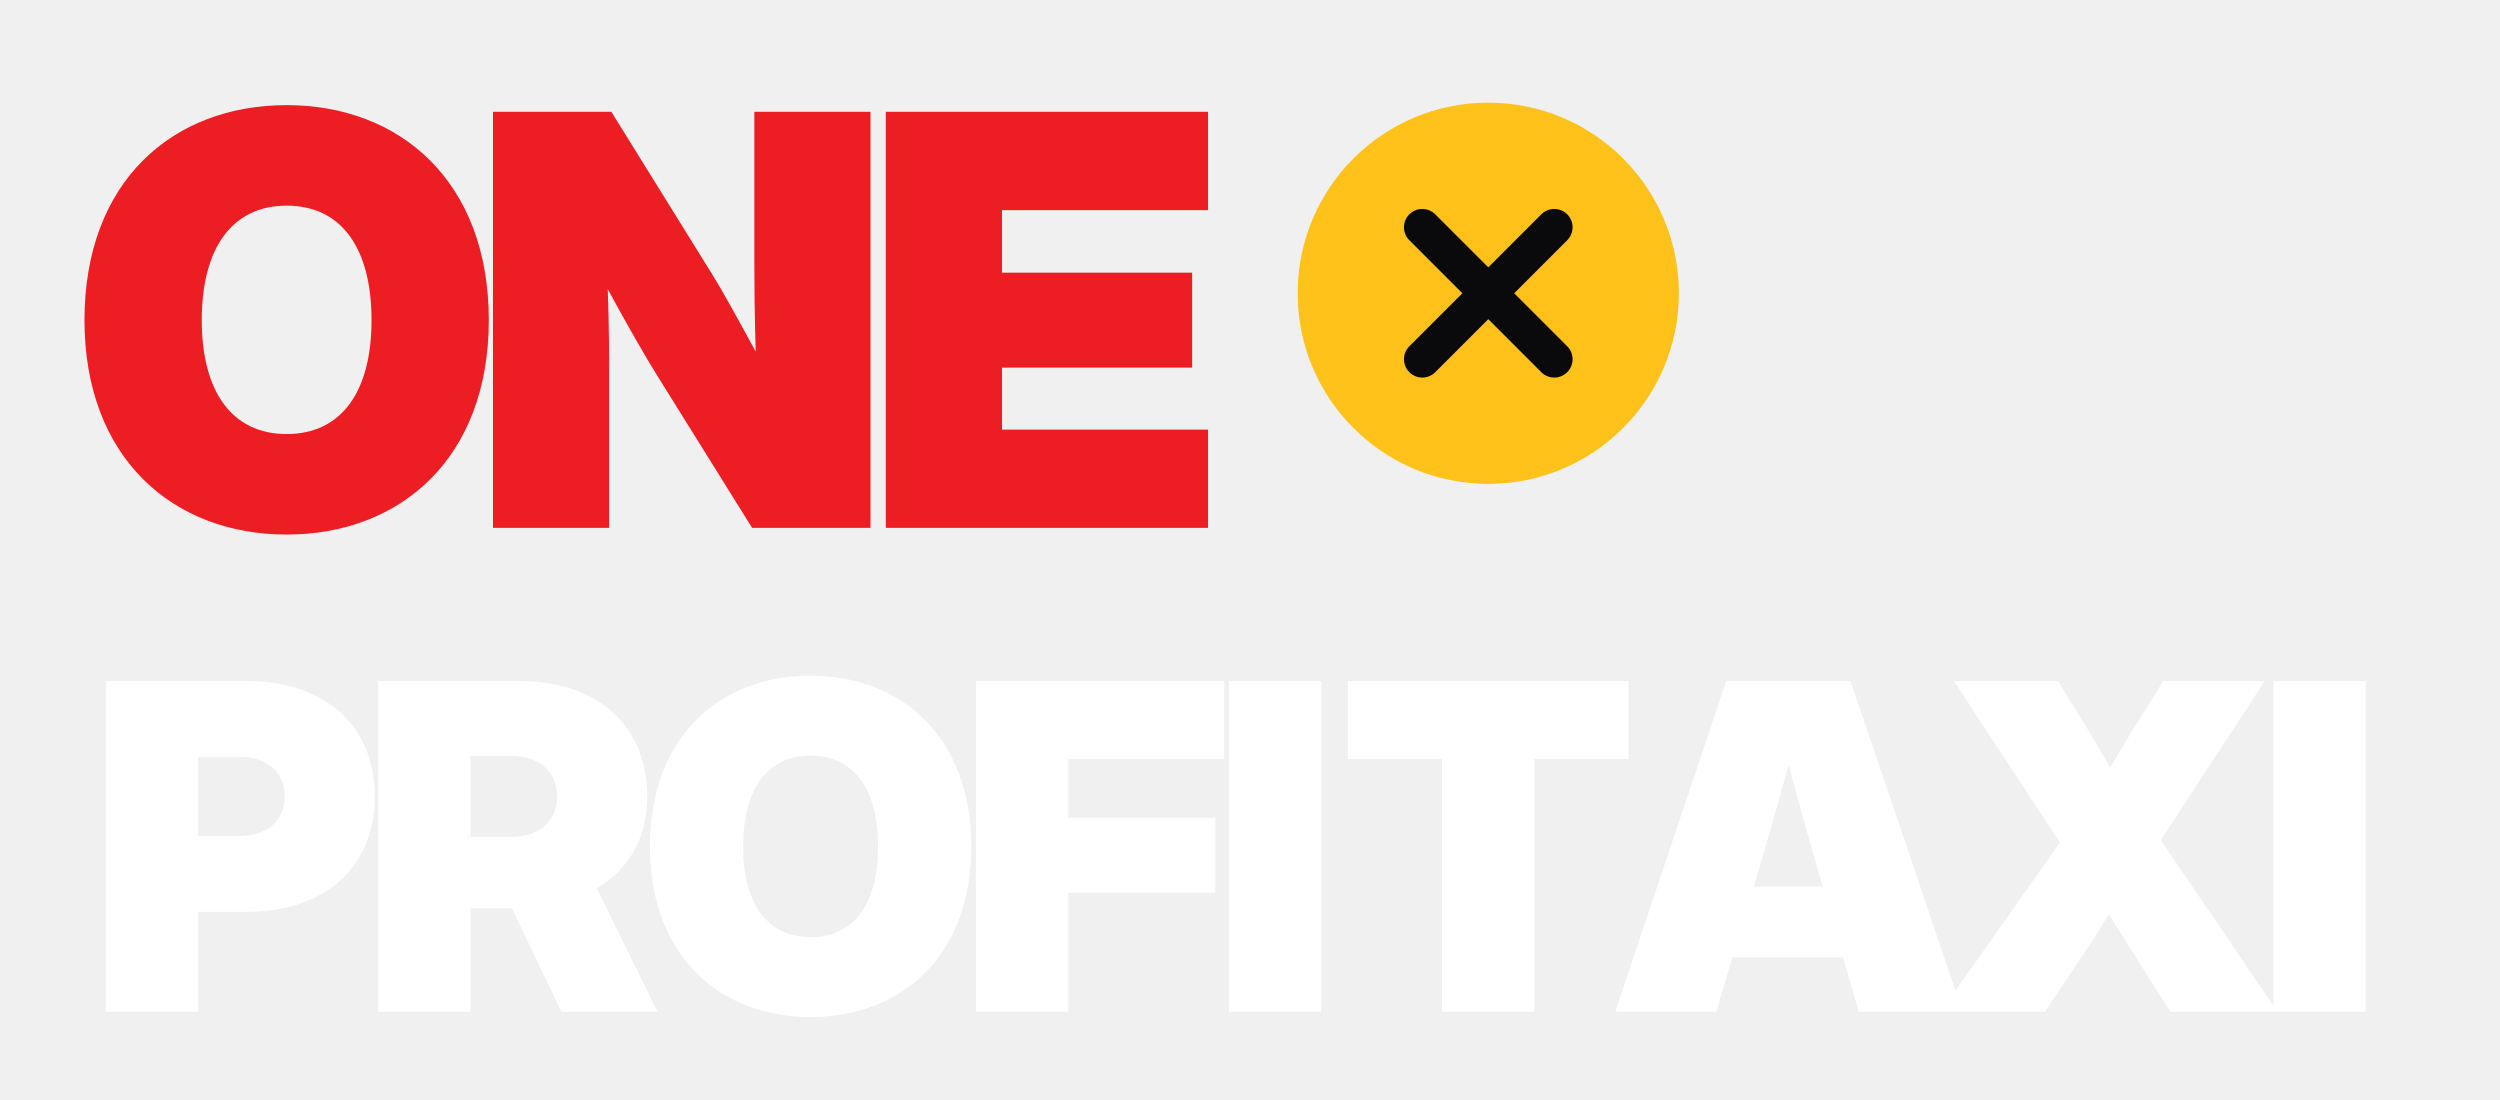
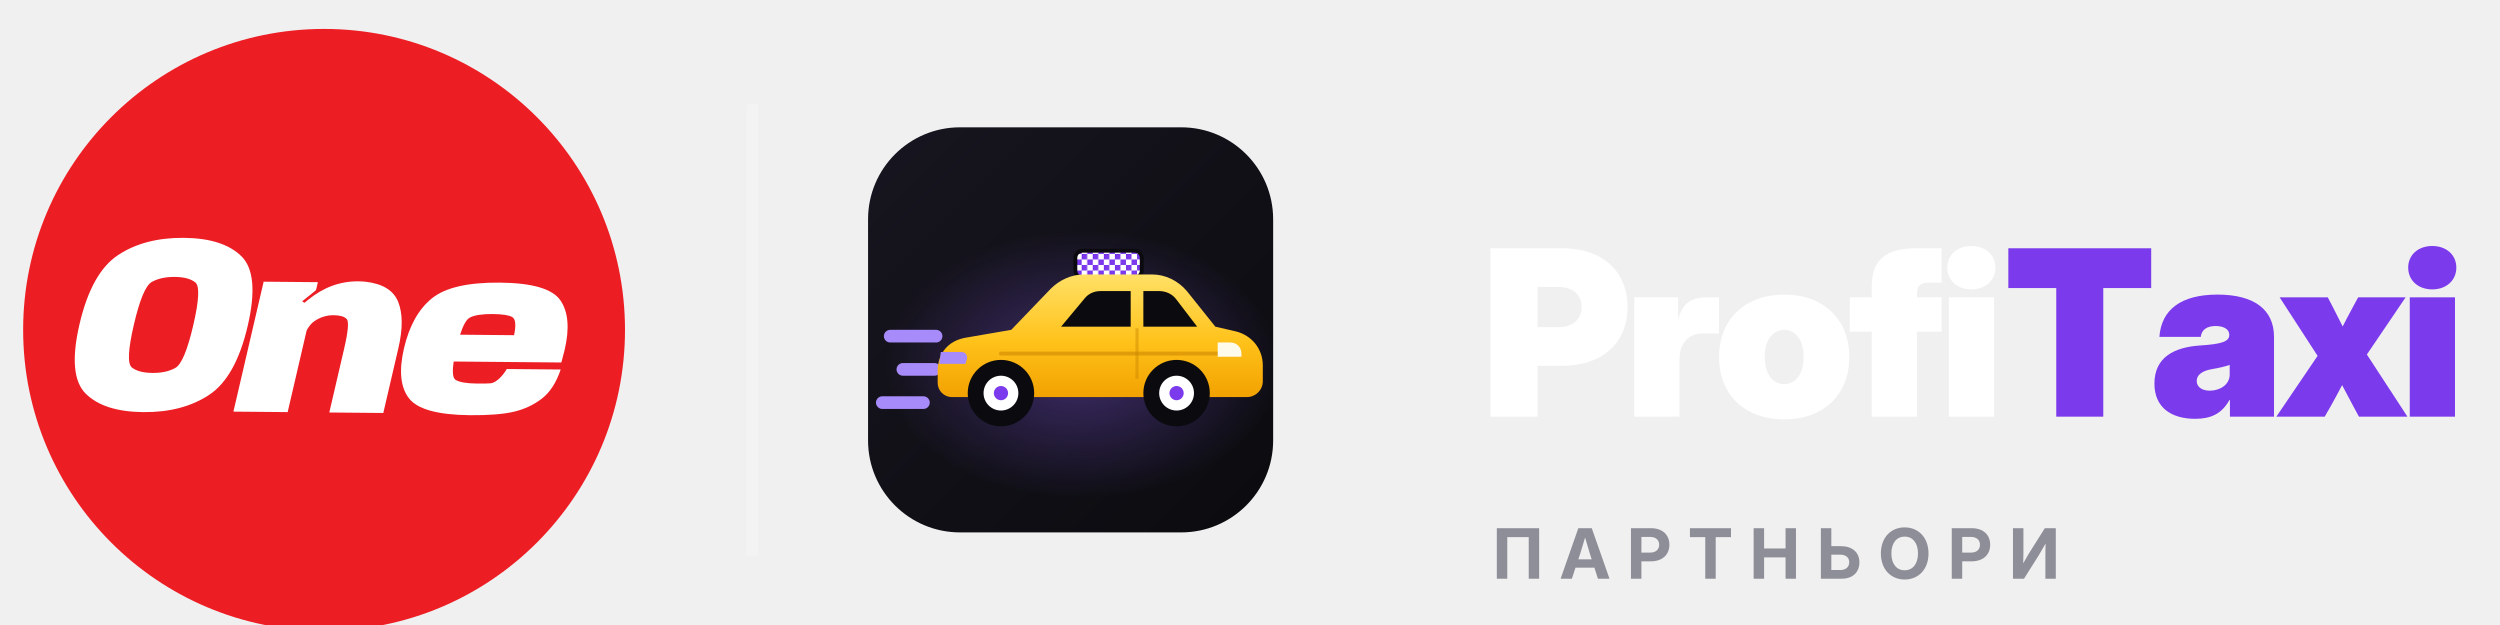
- <svg xmlns="http://www.w3.org/2000/svg" viewBox="0 0 341 150">
-   <path d="M39.098 72.914C54.522 72.914 66.672 62.593 66.672 43.664C66.672 24.697 54.522 14.338 39.098 14.338C23.597 14.338 11.523 24.697 11.523 43.664C11.523 62.479 23.597 72.914 39.098 72.914ZM39.098 59.203C31.671 59.203 27.52 53.452 27.52 43.664C27.52 33.838 31.671 28.049 39.098 28.049C46.562 28.049 50.676 33.838 50.676 43.664C50.676 53.452 46.562 59.203 39.098 59.203Z M67.242 72.0H83.086V51.281C83.086 48.996 83.086 44.54 82.896 39.437C85.562 44.35 88.075 48.729 89.675 51.281L102.586 72.0H118.734V15.252H102.891V36.047C102.891 38.751 102.929 43.359 103.081 47.968C100.872 43.893 98.549 39.665 97.216 37.532L83.391 15.252H67.242Z M120.828 72.0H164.779V58.594H136.672V50.139H162.608V37.189H136.672V28.658H164.779V15.252H120.828Z" fill="#ED1D24" />
-   <path d="M14.422 138.0H27.016V124.377H33.585C44.362 124.377 51.113 118.292 51.113 108.635C51.113 98.978 44.362 92.893 33.585 92.893H14.422ZM27.016 114.023V103.246H32.646C36.431 103.246 38.822 105.335 38.822 108.635C38.822 111.935 36.431 114.023 32.646 114.023Z M51.595 138.0H64.188V123.893H69.819L76.57 138.0H89.679L81.414 121.168C85.804 118.564 88.286 114.235 88.286 108.635C88.286 98.978 81.535 92.893 70.758 92.893H51.595ZM64.188 114.145V103.125H69.819C73.604 103.125 75.995 105.335 75.995 108.635C75.995 111.935 73.604 114.145 69.819 114.145Z M110.564 138.727C122.825 138.727 132.482 130.522 132.482 115.477C132.482 100.4 122.825 92.166 110.564 92.166C98.243 92.166 88.646 100.4 88.646 115.477C88.646 130.432 98.243 138.727 110.564 138.727ZM110.564 127.828C104.661 127.828 101.361 123.257 101.361 115.477C101.361 107.666 104.661 103.064 110.564 103.064C116.498 103.064 119.768 107.666 119.768 115.477C119.768 123.257 116.498 127.828 110.564 127.828Z M133.115 138.0H145.709V121.773H165.78V111.541H145.709V103.549H166.991V92.893H133.115Z M180.218 92.893H167.624V138.0H180.218Z" fill="#FFFFFF" />
-   <path d="M183.851 103.549H196.687V138.0H209.28V103.549H222.116V92.893H183.851Z M220.327 138.0H234.102L236.312 130.583H251.388L253.537 138.0H267.705L252.417 92.893H235.464ZM239.218 120.896 239.339 120.502C240.974 115.053 242.487 109.785 243.971 104.306C245.424 109.785 246.907 115.053 248.481 120.502L248.603 120.896Z M264.705 138.0H278.934L284.11 130.25C285.352 128.403 286.502 126.557 287.652 124.71C288.803 126.557 289.953 128.403 291.134 130.25L296.038 138.0H310.66L294.736 114.599L308.904 92.893H295.069L291.406 98.766C290.165 100.733 288.984 102.731 287.834 104.699C286.684 102.731 285.533 100.733 284.322 98.766L280.72 92.893H266.521L280.962 114.932Z M322.676 92.893H310.082V138.0H322.676Z" fill="#FFFFFF" />
-   <g transform="translate(203,40)">
-     <circle r="26" fill="#FFC21A" />
-     <path d="M-9 -9 L9 9 M9 -9 L-9 9" stroke="#0A0A0C" stroke-width="5" stroke-linecap="round" />
+ <svg xmlns="http://www.w3.org/2000/svg" viewBox="6 18 432 108">
+   <defs>
+     <linearGradient id="pbg" x1="0" y1="0" x2="1" y2="1">
+       <stop offset="0" stop-color="#17151F" />
+       <stop offset="1" stop-color="#0B0B0F" />
+     </linearGradient>
+     <linearGradient id="pcar" x1="0" y1="0" x2="0" y2="1">
+       <stop offset="0" stop-color="#FFE066" />
+       <stop offset=".55" stop-color="#FFC21A" />
+       <stop offset="1" stop-color="#F2A100" />
+     </linearGradient>
+     <radialGradient id="pglow" cx=".5" cy=".5" r=".5">
+       <stop offset="0" stop-color="#8B5CF6" stop-opacity=".38" />
+       <stop offset="1" stop-color="#8B5CF6" stop-opacity="0" />
+     </radialGradient>
+     <pattern id="pchk" width="14" height="14" patternUnits="userSpaceOnUse">
+       <rect width="14" height="14" fill="#FFFFFF" />
+       <rect width="7" height="7" fill="#7C3AED" />
+       <rect x="7" y="7" width="7" height="7" fill="#7C3AED" />
+     </pattern>
+   </defs>
+   <circle cx="62" cy="75" r="52" fill="#ED1D24" />
+   <g fill="#fff" transform="translate(62,75) scale(0.1274) translate(-500,-470)">
+     <path d="M 267.242 528.414 C 279.723 528.527 290.094 526.242 298.363 521.559 C 306.629 516.871 314.699 497.602 322.574 463.75 C 330.469 429.797 331.391 410.414 325.332 405.598 C 319.277 400.781 310.008 398.316 297.531 398.203 C 284.941 398.086 274.516 400.375 266.25 405.059 C 257.98 409.746 249.898 429.066 242.004 463.016 C 234.129 496.867 233.223 516.203 239.277 521.02 C 245.332 525.836 254.656 528.301 267.242 528.414 M 254.883 581.57 C 219.398 581.25 193.379 572.953 176.832 556.684 C 160.281 540.414 157.426 508.969 168.27 462.348 C 179.113 415.727 196.551 384.465 220.586 368.562 C 244.617 352.664 274.375 344.875 309.859 345.195 C 345.23 345.516 371.223 353.812 387.828 370.082 C 404.43 386.355 407.312 417.797 396.469 464.418 C 385.625 511.043 368.16 542.305 344.074 558.203 C 319.984 574.105 290.254 581.891 254.883 581.57 " />
+     <path d="M 527.324 495.066 C 532.734 471.809 533.84 458.523 530.641 455.223 C 527.438 451.922 521.551 450.23 512.98 450.152 C 503.539 450.066 494.809 452.766 486.793 458.246 C 482.785 460.988 479.312 465.172 476.371 470.801 L 450.609 581.562 L 377.039 580.895 L 418.031 404.652 L 491.602 405.32 L 489.32 415.121 C 489.137 415.914 488.648 416.602 487.859 417.191 L 470.223 431.312 L 473.355 433.277 L 474.145 432.688 C 475.504 431.512 476.918 430.332 478.391 429.156 C 499.168 412.285 521.82 403.957 546.344 404.18 C 549.707 404.211 553.035 404.391 556.332 404.719 C 579.629 407.41 594.379 416.57 600.586 432.199 C 606.789 447.832 606.879 468.613 600.848 494.547 L 580.336 582.742 L 507.09 582.078 Z M 527.324 495.066 " />
+     <path d="M 757.707 477.223 C 760.605 463.363 759.746 455.145 755.125 452.574 C 750.504 450.004 741.68 448.66 728.66 448.539 C 714.336 448.41 703.949 450.051 697.5 453.465 C 693.02 455.906 688.672 463.602 684.465 476.559 Z M 820.934 523.773 C 814.965 541.477 806.539 554.566 795.652 563.047 C 784.762 571.531 772.172 577.492 757.891 580.93 C 743.496 584.371 723.551 585.977 698.051 585.746 C 654.211 585.348 626.574 577.707 615.141 562.82 C 603.598 547.938 601.348 525.352 608.391 495.059 C 615.438 464.773 627.961 442.246 645.969 427.48 C 663.973 412.715 694.785 405.531 738.406 405.926 C 782.137 406.324 809.438 414.234 820.312 429.656 C 831.188 445.082 833.195 467.547 826.336 497.039 L 821.84 514.258 L 675.84 512.934 C 673.719 527.195 674.562 535.488 678.375 537.805 C 683.496 541.027 693.383 542.699 708.031 542.836 C 716.496 542.91 722.422 542.793 725.812 542.477 C 729.203 542.16 732.883 540.234 736.863 536.699 C 740.836 533.164 744.5 528.637 747.852 523.109 Z M 820.934 523.773 " />
  </g>
+   <path d="M136 36 V114" stroke="#FFFFFF" stroke-opacity=".22" stroke-width="2" />
+   <g transform="translate(156,40)">
+     <clipPath id="u2">
+       <rect width="70" height="70" rx="15.89" />
+     </clipPath>
+     <g clip-path="url(#u2)">
+       <rect width="70" height="70" fill="url(#pbg)" />
+       <g transform="scale(0.1367)">
+         <ellipse cx="270" cy="300" rx="250" ry="170" fill="url(#pglow)" />
+         <g transform="translate(18,6)">
+           <g stroke="#A78BFA" stroke-linecap="round">
+             <path d="M10 258h58" stroke-width="16" />
+             <path d="M26 300h40" stroke-width="16" />
+             <path d="M0 342h52" stroke-width="16" />
+           </g>
+           <rect x="244" y="150" width="84" height="34" rx="9" fill="url(#pchk)" />
+           <rect x="244" y="150" width="84" height="34" rx="9" fill="none" stroke="#0B0B0F" stroke-width="5" />
+           <path d="M70 324c0-22 13-38 35-42l58-10 50-52c11-11 26-18 42-18h86c17 0 33 8 44 21l36 45 26 6c20 5 34 22 34 43v20c0 11-9 20-20 20H88c-10 0-18-8-18-18z" transform="translate(0,-22)" fill="url(#pcar)" />
+           <g transform="translate(0,-22)">
+             <path d="M226 268l30-36c5-6 12-9 20-9h38v45z" fill="#0B0B0F" />
+             <path d="M330 223h20c9 0 17 4 22 11l26 34h-68z" fill="#0B0B0F" />
+             <path d="M150 302h296" stroke="#C98400" stroke-width="5" stroke-linecap="round" opacity=".55" />
+             <path d="M322 270v64" stroke="#C98400" stroke-width="4" opacity=".45" />
+             <path d="M74 300h26c5 0 8 4 7 9l-2 6H72z" fill="#A78BFA" />
+             <path d="M424 288h16c8 0 14 6 14 14v4h-30z" fill="#FFFBEA" />
+             <circle cx="150" cy="352" r="42" fill="#0B0B0F" />
+             <circle cx="150" cy="352" r="22" fill="#FFFFFF" />
+             <circle cx="150" cy="352" r="9" fill="#7C3AED" />
+             <circle cx="372" cy="352" r="42" fill="#0B0B0F" />
+             <circle cx="372" cy="352" r="22" fill="#FFFFFF" />
+             <circle cx="372" cy="352" r="9" fill="#7C3AED" />
+           </g>
+         </g>
+       </g>
+     </g>
+   </g>
+   <path d="M263.562 90.0H271.688V81.211H275.926C282.879 81.211 287.234 77.285 287.234 71.055C287.234 64.824 282.879 60.898 275.926 60.898H263.562ZM271.688 74.531V67.578H275.32C277.762 67.578 279.305 68.926 279.305 71.055C279.305 73.184 277.762 74.531 275.32 74.531Z M288.398 90.0H296.21V80.117C296.21 77.363 297.753 75.625 300.195 75.625H303.046V69.375H301.093C298.261 69.375 296.757 70.352 296.015 73.125H295.976V69.375H288.398Z M314.307 90.469C321.026 90.469 325.557 86.289 325.557 79.688C325.557 73.105 321.026 68.906 314.307 68.906C307.608 68.906 303.057 73.105 303.057 79.688C303.057 86.309 307.608 90.469 314.307 90.469ZM314.307 84.375C312.452 84.375 310.948 82.793 310.948 79.688C310.948 76.582 312.452 75.0 314.307 75.0C316.163 75.0 317.666 76.582 317.666 79.688C317.666 82.793 316.163 84.375 314.307 84.375Z M341.505 69.375H337.248V68.906C337.248 67.402 337.814 66.836 339.357 66.836H341.505V60.898H337.209C331.818 60.898 329.435 62.93 329.435 67.539V69.375H325.646V75.312H329.435V90.0H337.248V75.312H341.505Z M342.766 90.0H350.579V69.375H342.766ZM346.653 68.008C349.095 68.008 350.813 66.445 350.813 64.238C350.813 62.051 349.095 60.508 346.653 60.508C344.212 60.508 342.493 62.051 342.493 64.238C342.493 66.445 344.212 68.008 346.653 68.008Z" fill="#FFFFFF" />
+   <path d="M353.04 67.773H361.321V90.0H369.446V67.773H377.727V60.898H353.04Z M385.316 90.371C387.953 90.371 389.887 89.57 391.254 87.109H391.332V90.0H398.949V76.211C398.949 71.523 395.551 68.906 389.184 68.906C382.855 68.906 379.477 71.523 379.145 76.211H386.293C386.43 75.0 387.328 74.336 388.871 74.336C390.297 74.336 391.215 74.922 391.215 75.82V75.898C391.215 77.031 389.848 77.461 386.215 77.695C381.762 77.988 378.285 79.688 378.285 84.297C378.285 88.398 381.176 90.371 385.316 90.371ZM387.855 85.508C386.527 85.508 385.59 84.883 385.59 83.828C385.59 82.773 386.566 82.07 388.168 81.797C389.613 81.543 390.512 81.328 391.293 81.055V82.695C391.293 84.531 389.535 85.508 387.855 85.508Z M399.351 90.0H407.71L408.784 88.125C409.527 86.816 410.113 85.684 410.718 84.551C411.304 85.684 411.909 86.816 412.613 88.125L413.628 90.0H422.007L414.995 79.258L421.695 69.375H413.491L412.476 71.25C411.851 72.383 411.323 73.418 410.816 74.414C410.327 73.418 409.8 72.383 409.214 71.25L408.238 69.375H399.917L406.48 79.492Z M422.409 90.0H430.221V69.375H422.409ZM426.295 68.008C428.737 68.008 430.455 66.445 430.455 64.238C430.455 62.051 428.737 60.508 426.295 60.508C423.854 60.508 422.135 62.051 422.135 64.238C422.135 66.445 423.854 68.008 426.295 68.008Z" fill="#7C3AED" />
+   <path d="M271.963 109.27H264.65V118.0H266.455V110.816H270.164V118.0H271.963Z M275.672 118.0H277.617L278.25 116.096H281.514L282.123 118.0H284.121L281.057 109.27H278.736ZM278.736 114.654 279.035 113.752C279.316 112.861 279.586 111.971 279.902 110.887C280.213 111.971 280.482 112.861 280.752 113.752L281.045 114.654Z M287.83 118.0H289.635V115.0H291.252C293.215 115.0 294.469 113.893 294.469 112.135C294.469 110.377 293.238 109.27 291.275 109.27H287.83ZM289.635 113.488V110.781H291.158C292.113 110.781 292.705 111.303 292.705 112.135C292.705 112.967 292.113 113.488 291.158 113.488Z M298.02 110.816H300.668V118.0H302.473V110.816H305.115V109.27H298.02Z M309.029 118.0H310.834V114.32H314.543V118.0H316.342V109.27H314.543V112.773H310.834V109.27H309.029Z M322.453 112.375V109.27H320.648V118.0H324.258C326.139 118.0 327.305 116.904 327.305 115.164C327.305 113.453 326.086 112.375 324.105 112.375ZM322.453 113.846H324.012C324.955 113.846 325.547 114.35 325.547 115.152C325.547 115.979 324.955 116.5 324.012 116.5H322.453Z M335.127 118.141C337.477 118.141 339.246 116.418 339.246 113.641C339.246 110.857 337.477 109.129 335.127 109.129C332.777 109.129 331.014 110.857 331.014 113.641C331.014 116.406 332.777 118.141 335.127 118.141ZM335.127 116.547C333.779 116.547 332.83 115.492 332.83 113.641C332.83 111.777 333.779 110.723 335.127 110.723C336.475 110.723 337.43 111.777 337.43 113.641C337.43 115.492 336.475 116.547 335.127 116.547Z M343.266 118.0H345.07V115.0H346.688C348.65 115.0 349.904 113.893 349.904 112.135C349.904 110.377 348.674 109.27 346.711 109.27H343.266ZM345.07 113.488V110.781H346.594C347.549 110.781 348.141 111.303 348.141 112.135C348.141 112.967 347.549 113.488 346.594 113.488Z M361.242 118.0V109.27H359.344L356.537 113.734C356.332 114.062 355.957 114.725 355.611 115.352C355.635 114.678 355.646 113.957 355.646 113.588V109.27H353.842V118.0H355.746L358.295 113.957C358.547 113.559 358.986 112.803 359.484 111.918C359.443 112.832 359.443 113.576 359.443 113.951V118.0Z" fill="#8E8E98" />
</svg>
